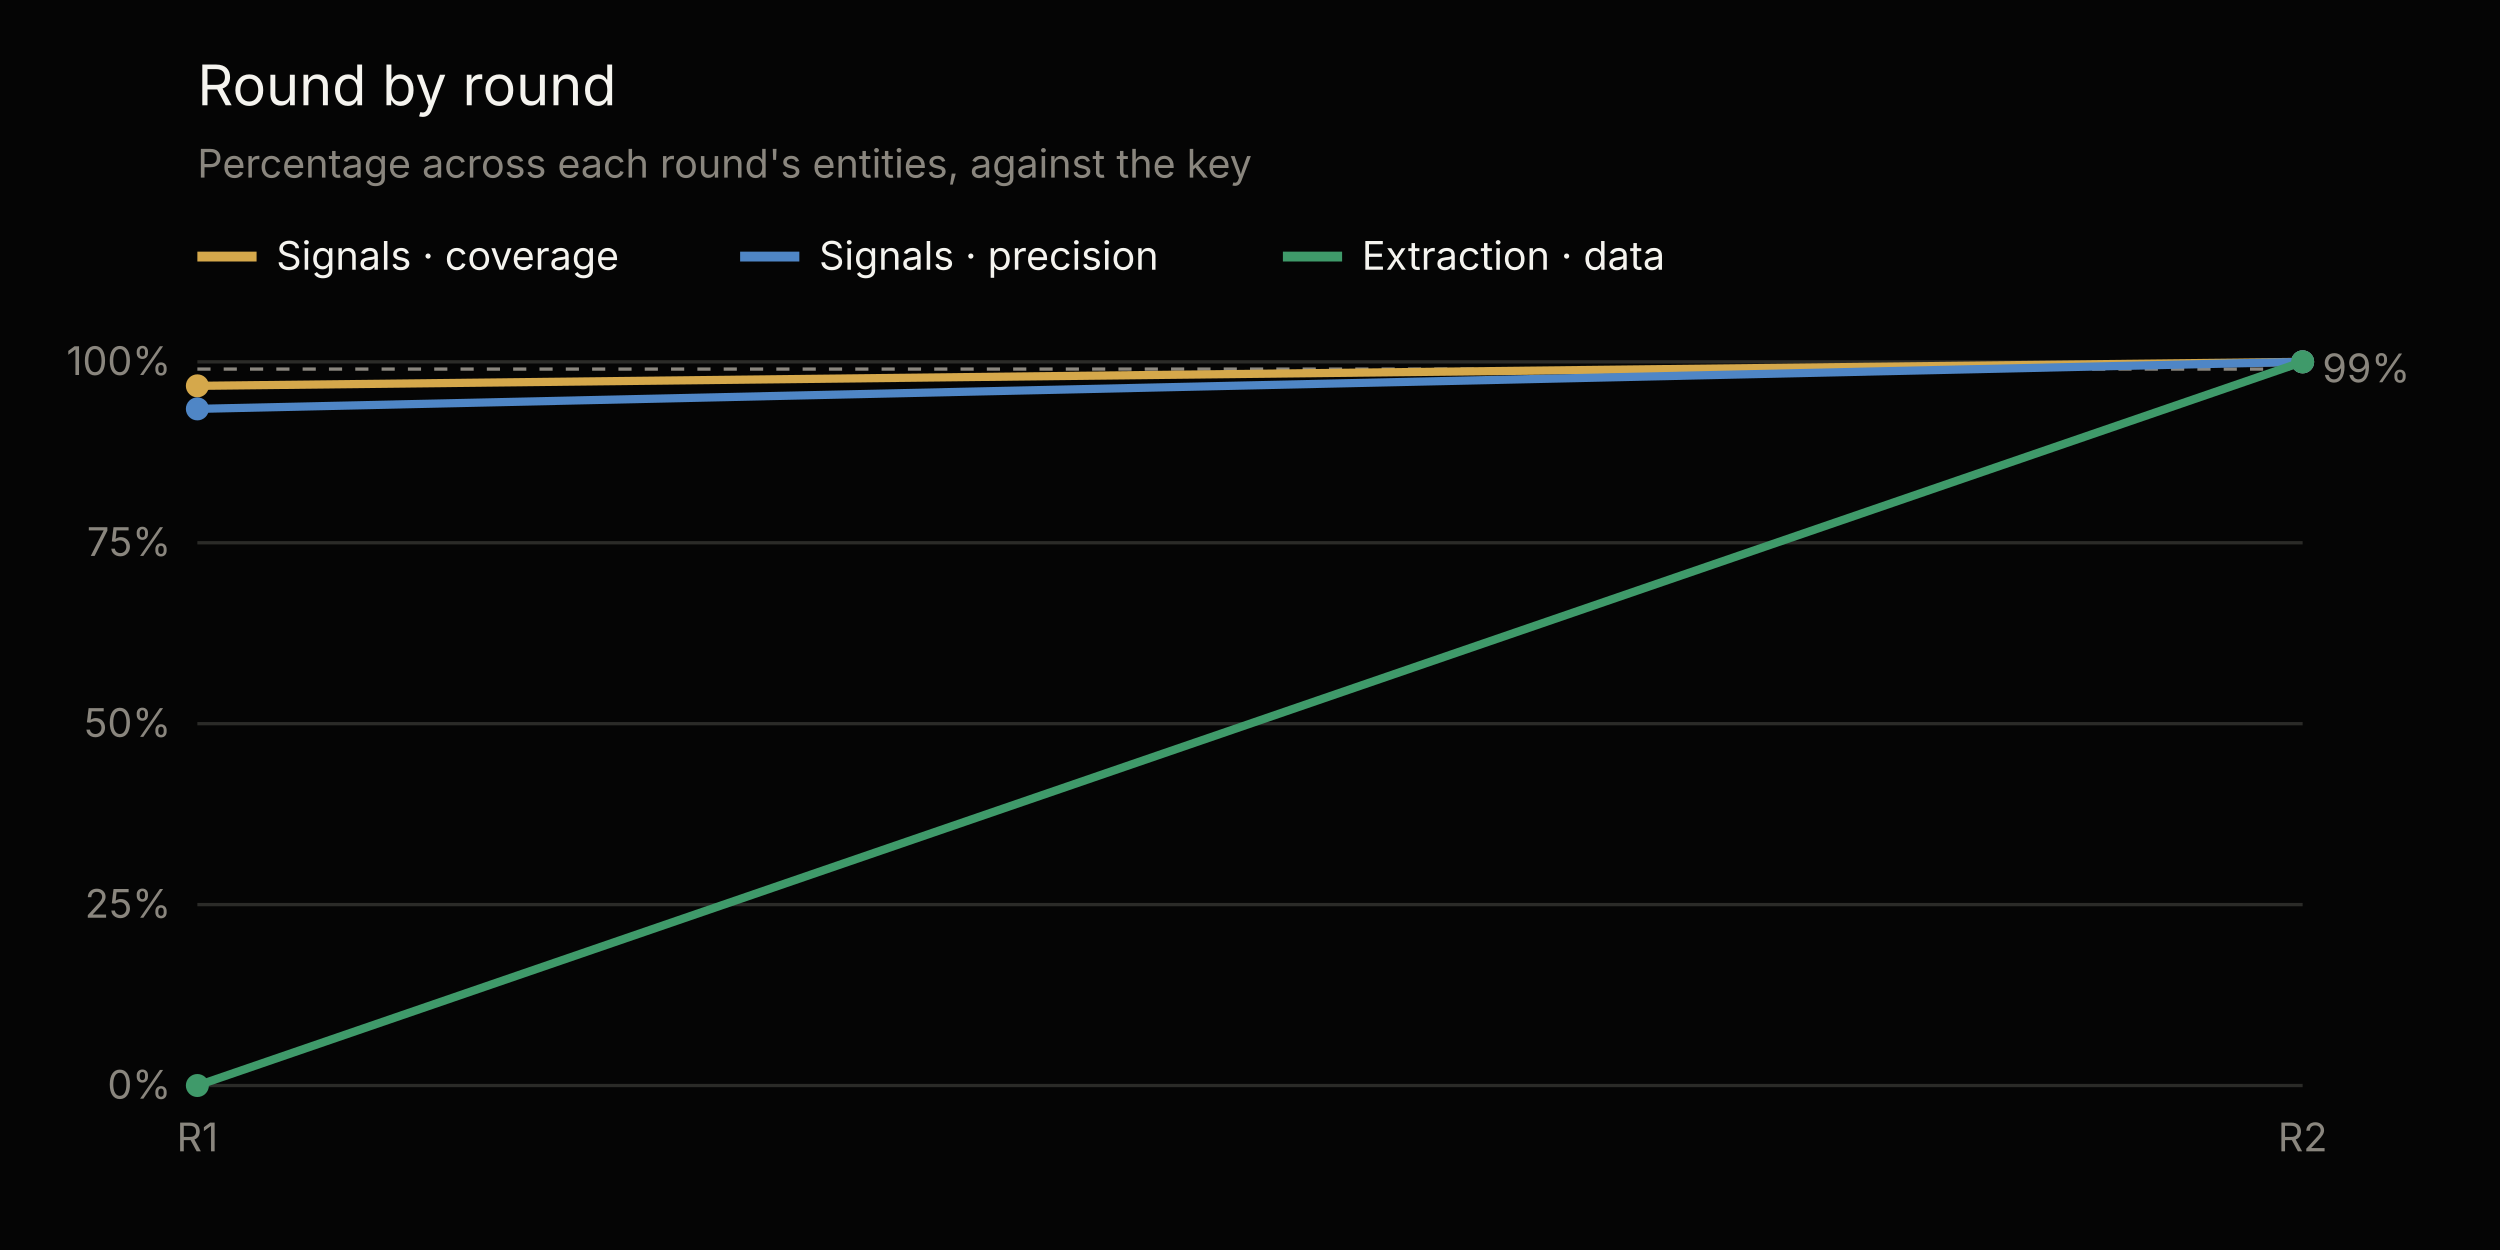
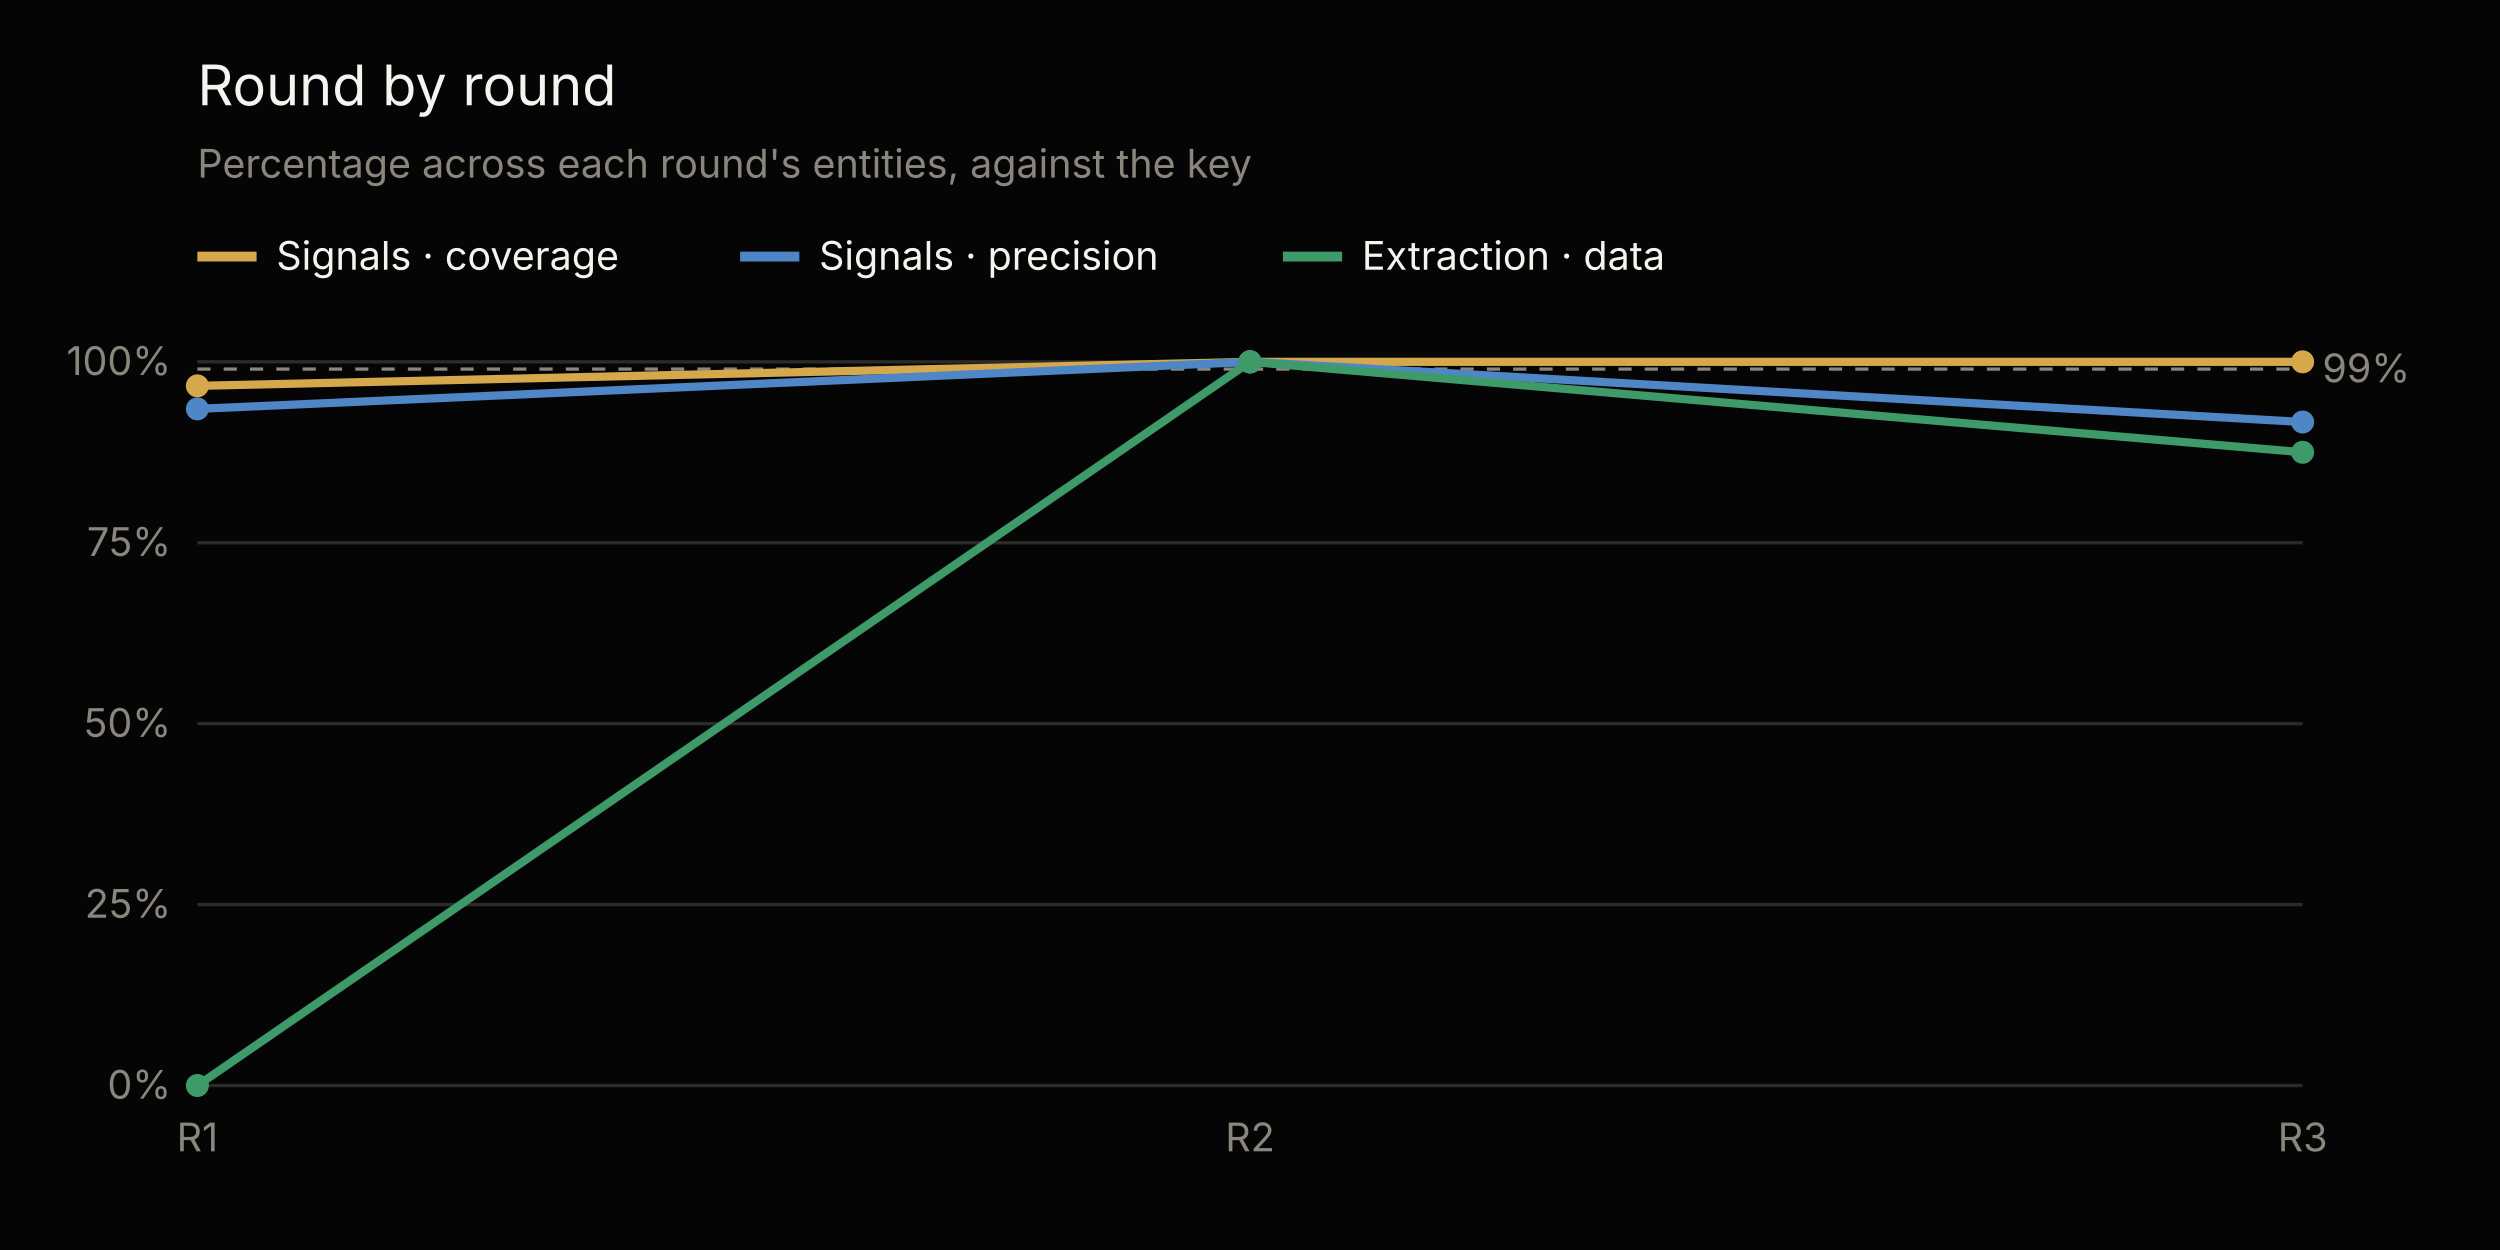
<svg xmlns="http://www.w3.org/2000/svg" viewBox="0 0 760 380" font-family="Inter, Arial, sans-serif" font-size="12">
  <rect width="760" height="380" fill="#050505" />
  <text x="60" y="32" font-size="17" fill="#f5f4ef">Round by round</text>
  <text x="60" y="54" fill="#8a867e">Percentage across each round's entities, against the key</text>
  <line x1="60" x2="78" y1="78" y2="78" stroke="#d5a84b" stroke-width="3" />
  <text x="84" y="82" fill="#f5f4ef">Signals · coverage</text>
  <line x1="225" x2="243" y1="78" y2="78" stroke="#4f86c6" stroke-width="3" />
  <text x="249" y="82" fill="#f5f4ef">Signals · precision</text>
  <line x1="390" x2="408" y1="78" y2="78" stroke="#3f9a6a" stroke-width="3" />
  <text x="414" y="82" fill="#f5f4ef">Extraction · data</text>
  <line x1="60" x2="700" y1="330.0" y2="330.0" stroke="#2b2b28" />
  <text x="52" y="334.0" text-anchor="end" fill="#8a867e">0%</text>
  <line x1="60" x2="700" y1="275.0" y2="275.0" stroke="#2b2b28" />
  <text x="52" y="279.0" text-anchor="end" fill="#8a867e">25%</text>
  <line x1="60" x2="700" y1="220.0" y2="220.0" stroke="#2b2b28" />
  <text x="52" y="224.0" text-anchor="end" fill="#8a867e">50%</text>
  <line x1="60" x2="700" y1="165.0" y2="165.0" stroke="#2b2b28" />
  <text x="52" y="169.0" text-anchor="end" fill="#8a867e">75%</text>
  <line x1="60" x2="700" y1="110.0" y2="110.0" stroke="#2b2b28" />
  <text x="52" y="114.0" text-anchor="end" fill="#8a867e">100%</text>
  <line x1="60" x2="700" y1="112.2" y2="112.2" stroke="#8a867e" stroke-dasharray="4 4" />
  <text x="706" y="116.2" fill="#8a867e">99%</text>
  <text x="60.0" y="350" text-anchor="middle" fill="#8a867e">R1</text>
-   <text x="700.0" y="350" text-anchor="middle" fill="#8a867e">R2</text>
-   <path d="M60.0,117.3 L700.0,110.0" fill="none" stroke="#d5a84b" stroke-width="2.5" />
+   <text x="380.0" y="350" text-anchor="middle" fill="#8a867e">R2</text>
+   <text x="700.0" y="350" text-anchor="middle" fill="#8a867e">R3</text>
+   <path d="M60.0,117.3 L380.0,110.0 L700.0,110.0" fill="none" stroke="#d5a84b" stroke-width="2.5" />
  <circle cx="60.0" cy="117.3" r="3.5" fill="#d5a84b" />
+   <circle cx="380.0" cy="110.0" r="3.5" fill="#d5a84b" />
  <circle cx="700.0" cy="110.0" r="3.5" fill="#d5a84b" />
-   <path d="M60.0,124.3 L700.0,110.0" fill="none" stroke="#4f86c6" stroke-width="2.5" />
+   <path d="M60.0,124.3 L380.0,110.0 L700.0,128.3" fill="none" stroke="#4f86c6" stroke-width="2.5" />
  <circle cx="60.0" cy="124.3" r="3.5" fill="#4f86c6" />
-   <circle cx="700.0" cy="110.0" r="3.5" fill="#4f86c6" />
-   <path d="M60.0,330.0 L700.0,110.0" fill="none" stroke="#3f9a6a" stroke-width="2.5" />
+   <circle cx="380.0" cy="110.0" r="3.5" fill="#4f86c6" />
+   <circle cx="700.0" cy="128.3" r="3.5" fill="#4f86c6" />
+   <path d="M60.0,330.0 L380.0,110.0 L700.0,137.5" fill="none" stroke="#3f9a6a" stroke-width="2.5" />
  <circle cx="60.0" cy="330.0" r="3.5" fill="#3f9a6a" />
-   <circle cx="700.0" cy="110.0" r="3.5" fill="#3f9a6a" />
+   <circle cx="380.0" cy="110.0" r="3.5" fill="#3f9a6a" />
+   <circle cx="700.0" cy="137.5" r="3.5" fill="#3f9a6a" />
</svg>
